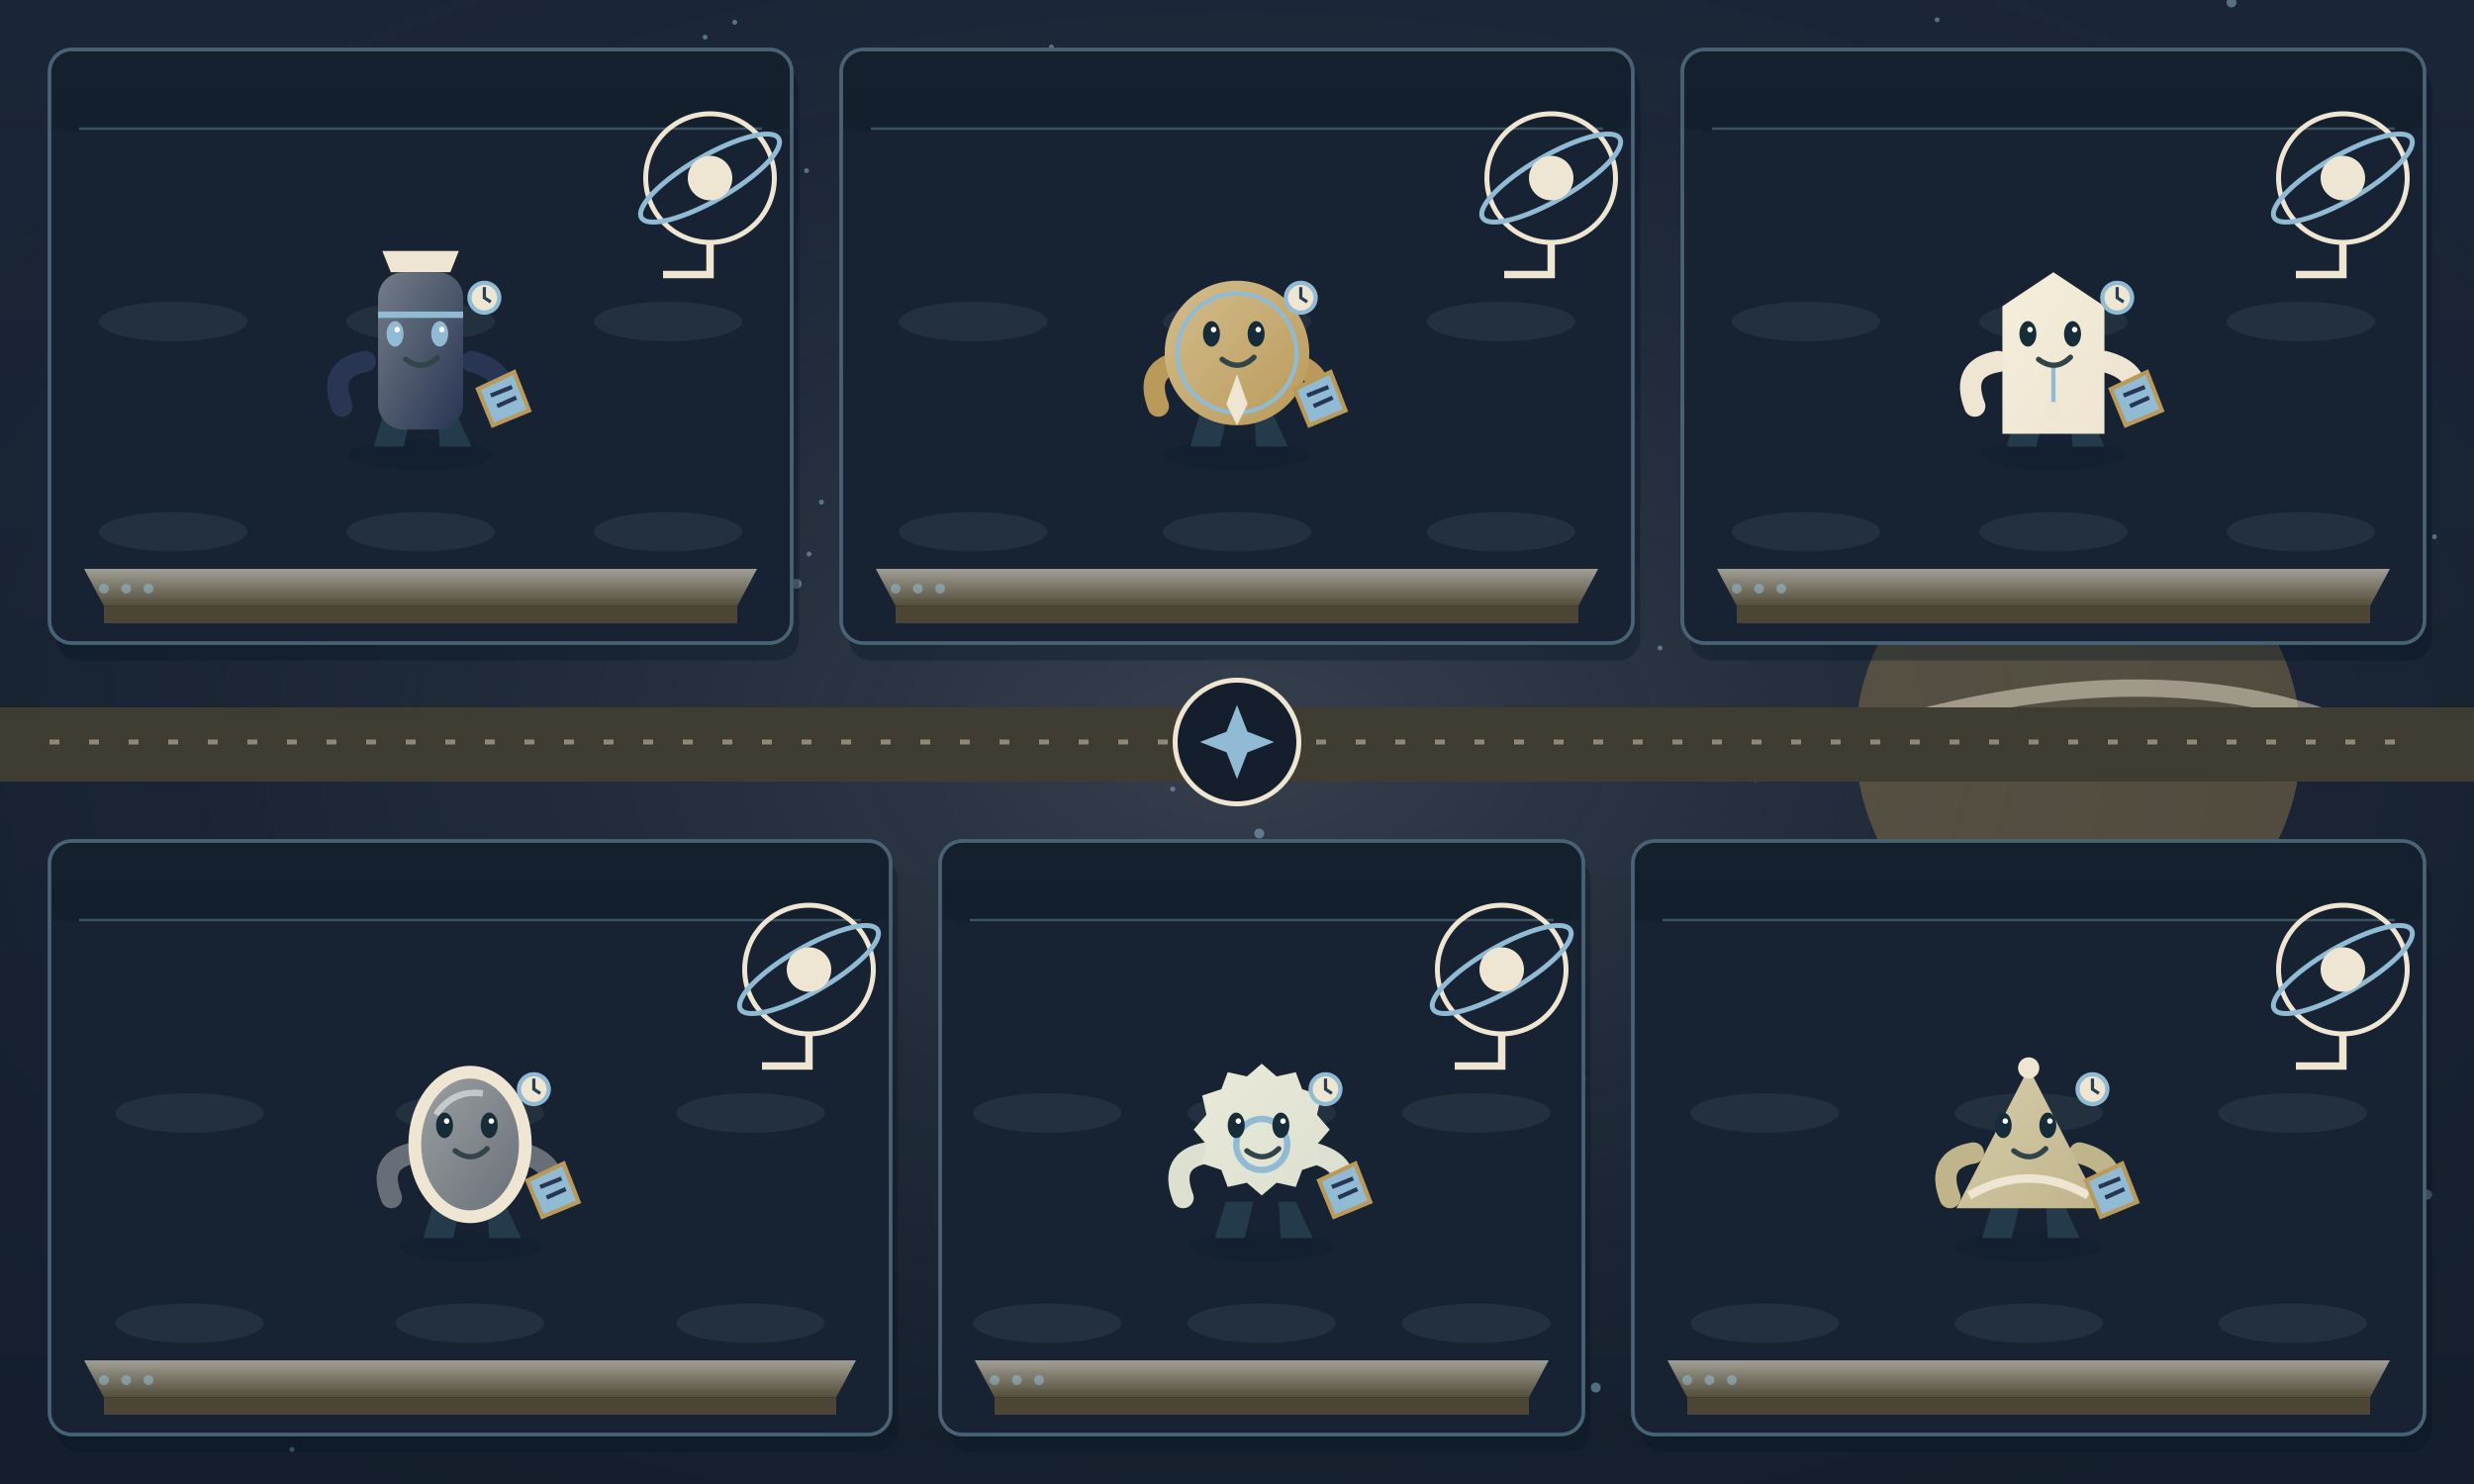
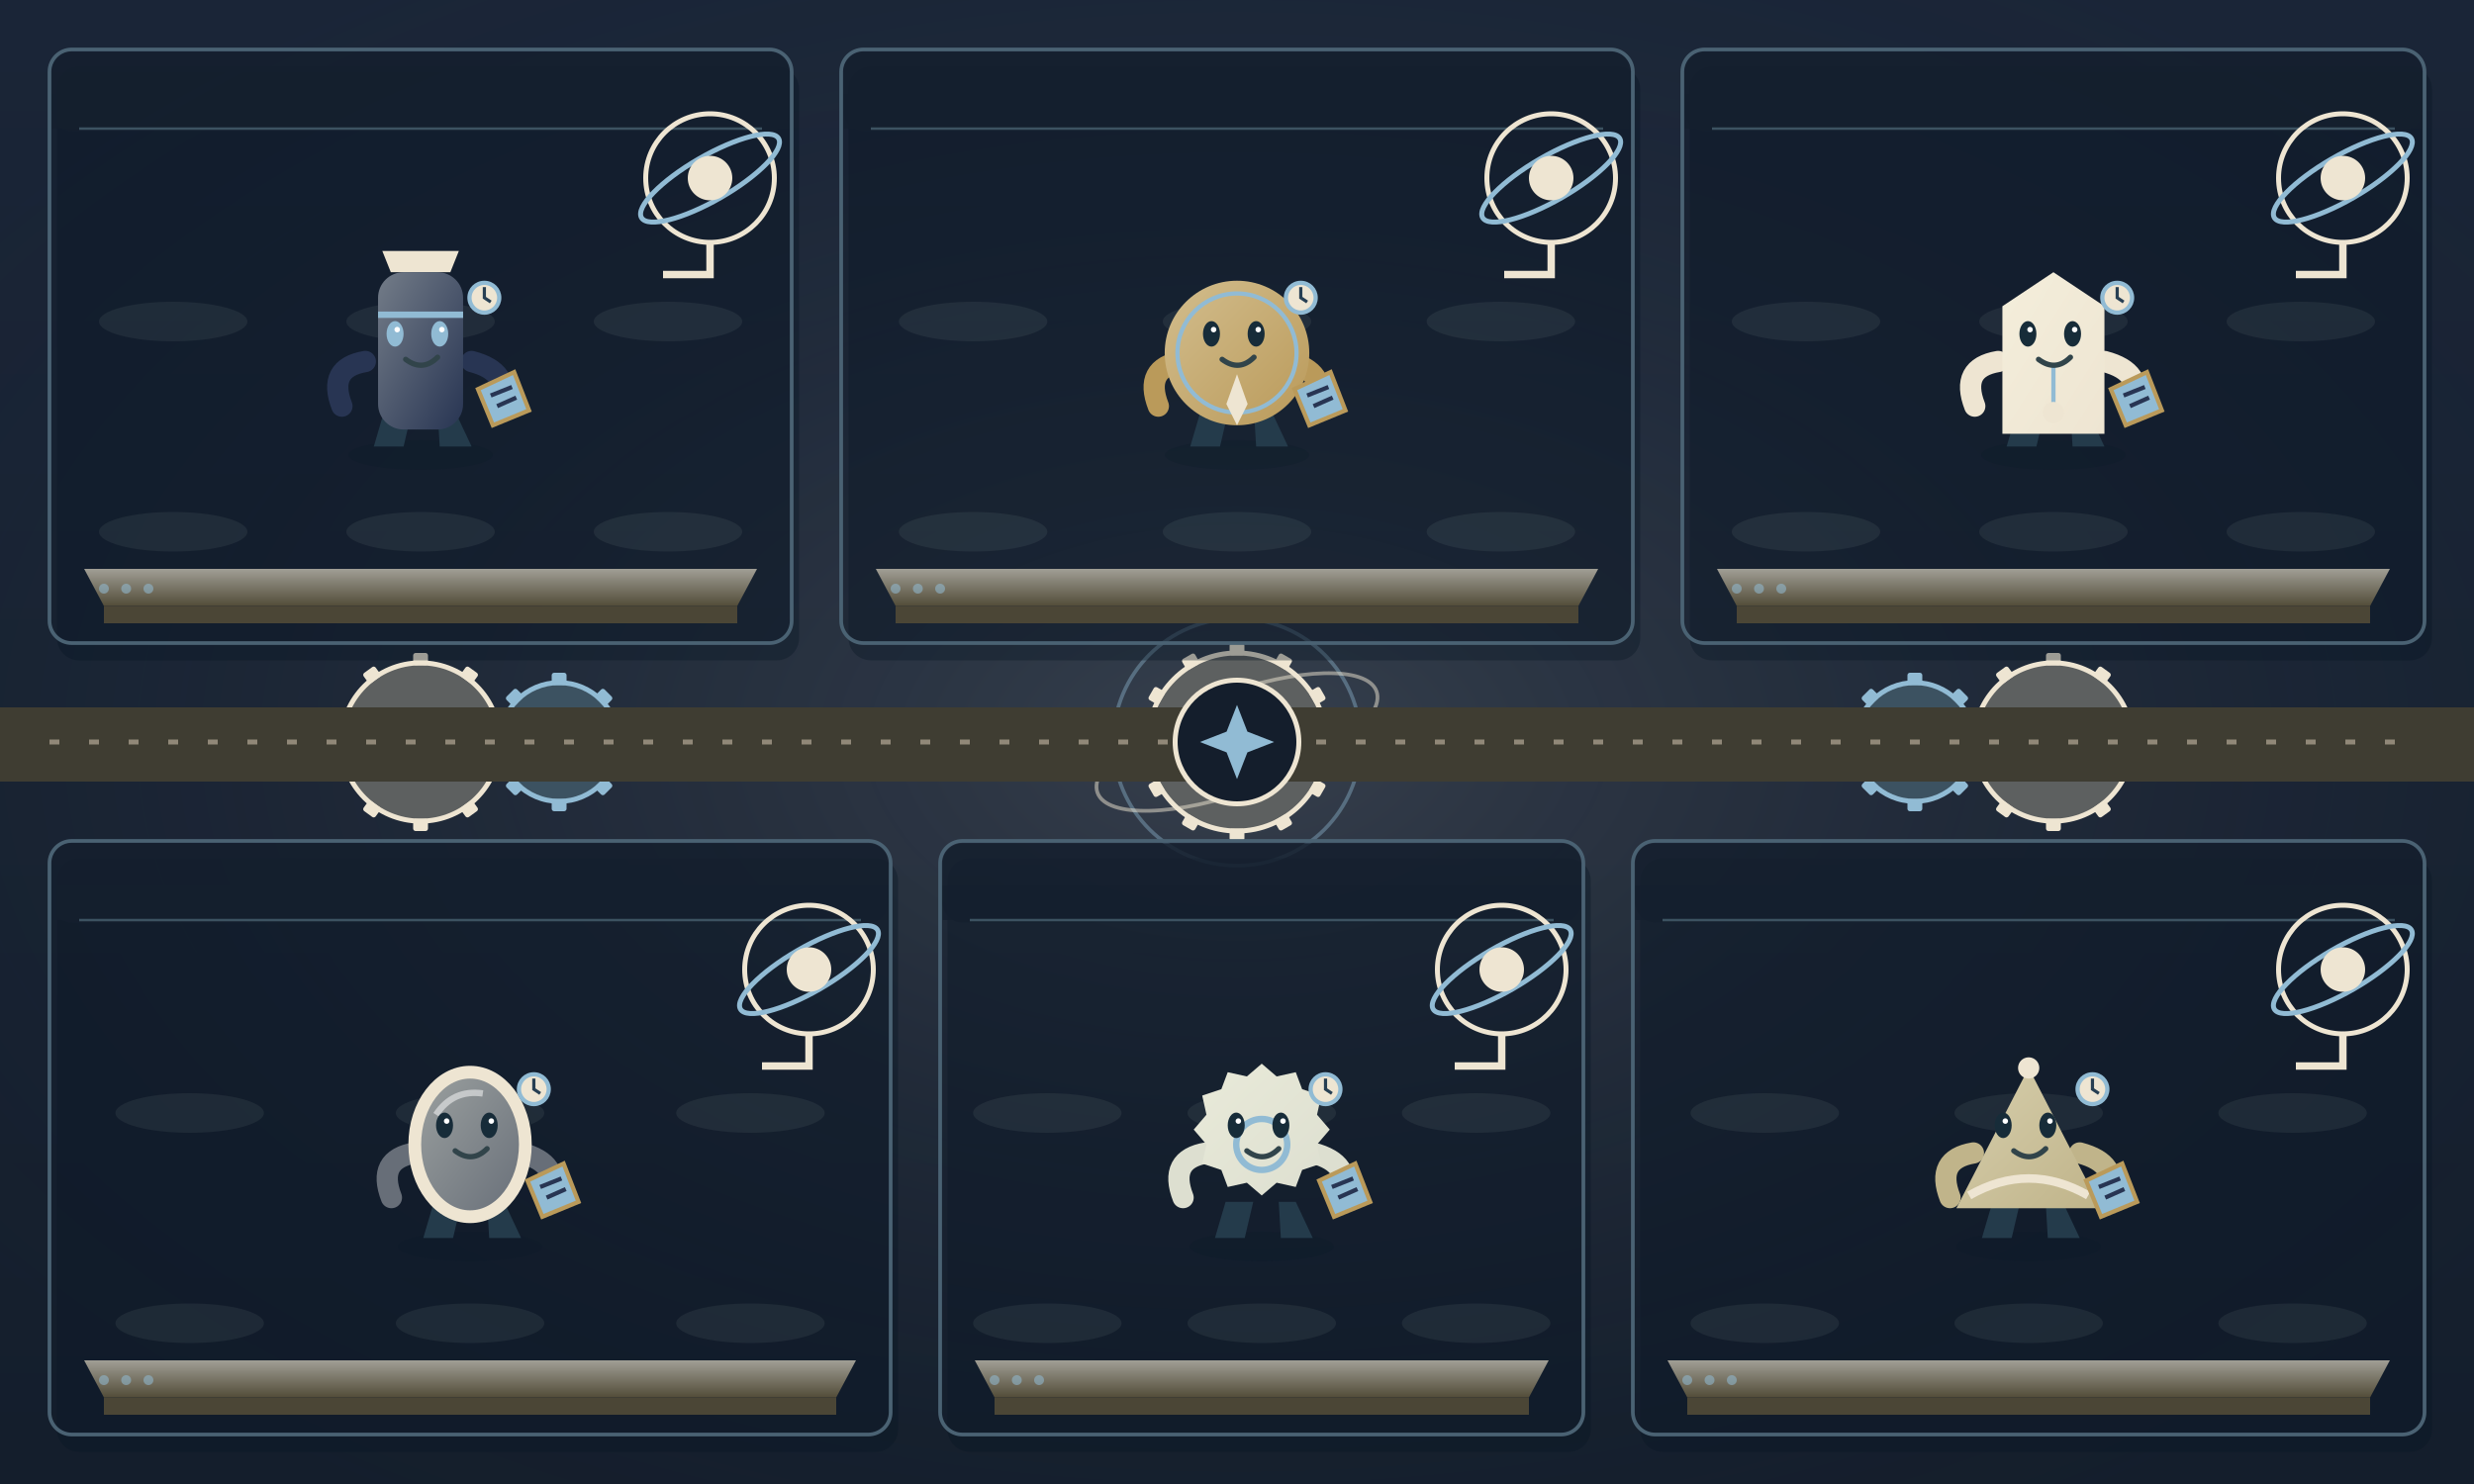
<svg xmlns="http://www.w3.org/2000/svg" width="800" height="480" viewBox="0 0 1000 600">
  <defs>
    <linearGradient id="sky" x1="0" y1="0" x2="0" y2="1">
      <stop offset="0" stop-color="#1a2537" />
      <stop offset="1" stop-color="#141e2c" />
    </linearGradient>
    <linearGradient id="desk" x1="0" y1="0" x2="0" y2="1">
      <stop offset="0" stop-color="#a09e95" />
      <stop offset="1" stop-color="#534d39" />
    </linearGradient>
    <radialGradient id="ambient" cx="50%" cy="50%" r="65%">
      <stop offset="0" stop-color="#fbf8f4" stop-opacity=".14" />
      <stop offset="100%" stop-color="#141e2c" stop-opacity="0" />
    </radialGradient>
  </defs>
  <rect width="1000" height="600" fill="url(#sky)" />
  <rect width="1000" height="600" fill="url(#ambient)" />
-   <circle cx="561" cy="77" r="1" fill="#91BBD4" opacity=".5" />
-   <circle cx="612" cy="295" r="1" fill="#91BBD4" opacity=".5" />
-   <circle cx="522" cy="352" r="1" fill="#91BBD4" opacity=".5" />
-   <circle cx="425" cy="19" r="1" fill="#91BBD4" opacity=".5" />
-   <circle cx="106" cy="455" r="2" fill="#91BBD4" opacity=".5" />
-   <circle cx="230" cy="357" r="1" fill="#91BBD4" opacity=".5" />
-   <circle cx="509" cy="337" r="2" fill="#91BBD4" opacity=".5" />
-   <circle cx="555" cy="429" r="2" fill="#91BBD4" opacity=".5" />
-   <circle cx="204" cy="457" r="1" fill="#91BBD4" opacity=".5" />
-   <circle cx="224" cy="444" r="1" fill="#91BBD4" opacity=".5" />
-   <circle cx="690" cy="576" r="2" fill="#91BBD4" opacity=".5" />
-   <circle cx="201" cy="556" r="2" fill="#91BBD4" opacity=".5" />
-   <circle cx="432" cy="305" r="1" fill="#91BBD4" opacity=".5" />
-   <circle cx="524" cy="225" r="1" fill="#91BBD4" opacity=".5" />
-   <circle cx="981" cy="483" r="2" fill="#91BBD4" opacity=".5" />
-   <circle cx="147" cy="314" r="1" fill="#91BBD4" opacity=".5" />
-   <circle cx="601" cy="482" r="1" fill="#91BBD4" opacity=".5" />
-   <circle cx="840" cy="101" r="2" fill="#91BBD4" opacity=".5" />
-   <circle cx="960" cy="376" r="1" fill="#91BBD4" opacity=".5" />
-   <circle cx="270" cy="153" r="2" fill="#91BBD4" opacity=".5" />
-   <circle cx="348" cy="70" r="2" fill="#91BBD4" opacity=".5" />
-   <circle cx="407" cy="167" r="1" fill="#91BBD4" opacity=".5" />
-   <circle cx="640" cy="436" r="1" fill="#91BBD4" opacity=".5" />
-   <circle cx="288" cy="159" r="1" fill="#91BBD4" opacity=".5" />
-   <circle cx="763" cy="210" r="2" fill="#91BBD4" opacity=".5" />
-   <circle cx="285" cy="15" r="1" fill="#91BBD4" opacity=".5" />
-   <circle cx="408" cy="424" r="2" fill="#91BBD4" opacity=".5" />
-   <circle cx="139" cy="446" r="1" fill="#91BBD4" opacity=".5" />
-   <circle cx="297" cy="9" r="1" fill="#91BBD4" opacity=".5" />
-   <circle cx="741" cy="40" r="2" fill="#91BBD4" opacity=".5" />
-   <circle cx="315" cy="123" r="1" fill="#91BBD4" opacity=".5" />
-   <circle cx="963" cy="530" r="1" fill="#91BBD4" opacity=".5" />
-   <circle cx="971" cy="39" r="2" fill="#91BBD4" opacity=".5" />
-   <circle cx="783" cy="8" r="1" fill="#91BBD4" opacity=".5" />
-   <circle cx="178" cy="459" r="1" fill="#91BBD4" opacity=".5" />
-   <circle cx="236" cy="67" r="1" fill="#91BBD4" opacity=".5" />
-   <circle cx="748" cy="197" r="1" fill="#91BBD4" opacity=".5" />
-   <circle cx="511" cy="22" r="1" fill="#91BBD4" opacity=".5" />
-   <circle cx="199" cy="115" r="2" fill="#91BBD4" opacity=".5" />
-   <circle cx="169" cy="34" r="2" fill="#91BBD4" opacity=".5" />
-   <circle cx="802" cy="387" r="1" fill="#91BBD4" opacity=".5" />
-   <circle cx="206" cy="208" r="2" fill="#91BBD4" opacity=".5" />
-   <circle cx="889" cy="545" r="1" fill="#91BBD4" opacity=".5" />
-   <circle cx="965" cy="341" r="1" fill="#91BBD4" opacity=".5" />
-   <circle cx="902" cy="1" r="2" fill="#91BBD4" opacity=".5" />
-   <circle cx="118" cy="586" r="1" fill="#91BBD4" opacity=".5" />
-   <circle cx="322" cy="236" r="2" fill="#91BBD4" opacity=".5" />
-   <circle cx="424" cy="56" r="1" fill="#91BBD4" opacity=".5" />
-   <circle cx="421" cy="301" r="2" fill="#91BBD4" opacity=".5" />
-   <circle cx="907" cy="167" r="1" fill="#91BBD4" opacity=".5" />
-   <circle cx="417" cy="118" r="1" fill="#91BBD4" opacity=".5" />
-   <circle cx="53" cy="387" r="1" fill="#91BBD4" opacity=".5" />
-   <circle cx="511" cy="27" r="2" fill="#91BBD4" opacity=".5" />
-   <circle cx="332" cy="398" r="1" fill="#91BBD4" opacity=".5" />
-   <circle cx="154" cy="174" r="1" fill="#91BBD4" opacity=".5" />
-   <circle cx="635" cy="482" r="1" fill="#91BBD4" opacity=".5" />
-   <circle cx="661" cy="525" r="1" fill="#91BBD4" opacity=".5" />
-   <circle cx="332" cy="203" r="1" fill="#91BBD4" opacity=".5" />
-   <circle cx="932" cy="45" r="1" fill="#91BBD4" opacity=".5" />
-   <circle cx="849" cy="227" r="2" fill="#91BBD4" opacity=".5" />
-   <circle cx="239" cy="456" r="1" fill="#91BBD4" opacity=".5" />
-   <circle cx="889" cy="524" r="2" fill="#91BBD4" opacity=".5" />
-   <circle cx="347" cy="171" r="1" fill="#91BBD4" opacity=".5" />
-   <circle cx="32" cy="466" r="1" fill="#91BBD4" opacity=".5" />
-   <circle cx="645" cy="561" r="2" fill="#91BBD4" opacity=".5" />
-   <circle cx="474" cy="319" r="1" fill="#91BBD4" opacity=".5" />
-   <circle cx="108" cy="309" r="1" fill="#91BBD4" opacity=".5" />
-   <circle cx="327" cy="224" r="1" fill="#91BBD4" opacity=".5" />
-   <circle cx="195" cy="168" r="2" fill="#91BBD4" opacity=".5" />
-   <circle cx="206" cy="109" r="1" fill="#91BBD4" opacity=".5" />
-   <circle cx="325" cy="369" r="1" fill="#91BBD4" opacity=".5" />
-   <circle cx="153" cy="378" r="1" fill="#91BBD4" opacity=".5" />
-   <circle cx="837" cy="234" r="1" fill="#91BBD4" opacity=".5" />
-   <circle cx="225" cy="256" r="1" fill="#91BBD4" opacity=".5" />
-   <circle cx="554" cy="344" r="1" fill="#91BBD4" opacity=".5" />
-   <circle cx="401" cy="472" r="1" fill="#91BBD4" opacity=".5" />
-   <circle cx="214" cy="116" r="2" fill="#91BBD4" opacity=".5" />
-   <circle cx="166" cy="576" r="1" fill="#91BBD4" opacity=".5" />
-   <circle cx="671" cy="262" r="1" fill="#91BBD4" opacity=".5" />
-   <circle cx="828" cy="105" r="1" fill="#91BBD4" opacity=".5" />
-   <circle cx="209" cy="131" r="1" fill="#91BBD4" opacity=".5" />
-   <circle cx="281" cy="375" r="2" fill="#91BBD4" opacity=".5" />
-   <circle cx="326" cy="69" r="1" fill="#91BBD4" opacity=".5" />
-   <circle cx="648" cy="108" r="2" fill="#91BBD4" opacity=".5" />
-   <circle cx="830" cy="346" r="2" fill="#91BBD4" opacity=".5" />
-   <circle cx="760" cy="431" r="1" fill="#91BBD4" opacity=".5" />
-   <circle cx="126" cy="375" r="1" fill="#91BBD4" opacity=".5" />
-   <circle cx="925" cy="126" r="2" fill="#91BBD4" opacity=".5" />
-   <circle cx="713" cy="550" r="1" fill="#91BBD4" opacity=".5" />
-   <circle cx="135" cy="540" r="2" fill="#91BBD4" opacity=".5" />
-   <circle cx="179" cy="521" r="1" fill="#91BBD4" opacity=".5" />
-   <circle cx="452" cy="239" r="1" fill="#91BBD4" opacity=".5" />
-   <circle cx="984" cy="217" r="1" fill="#91BBD4" opacity=".5" />
-   <circle cx="722" cy="214" r="1" fill="#91BBD4" opacity=".5" />
-   <circle cx="410" cy="455" r="1" fill="#91BBD4" opacity=".5" />
-   <circle cx="840" cy="300" r="90" fill="#87734a" opacity=".5" />
-   <path d="M708 313q155-63 258-12" fill="none" stroke="#EEE5D2" stroke-width="7" opacity=".5" />
+   <circle cx="170" cy="300" r="32" fill="#5d6060" stroke="#EEE5D2" stroke-width="2" />
+   <rect x="167" y="264" width="6" height="5" rx="1" fill="#EEE5D2" transform="rotate(0.0 170 300)" />
+   <rect x="167" y="264" width="6" height="5" rx="1" fill="#EEE5D2" transform="rotate(36.0 170 300)" />
+   <rect x="167" y="264" width="6" height="5" rx="1" fill="#EEE5D2" transform="rotate(72.0 170 300)" />
+   <rect x="167" y="264" width="6" height="5" rx="1" fill="#EEE5D2" transform="rotate(108.0 170 300)" />
+   <rect x="167" y="264" width="6" height="5" rx="1" fill="#EEE5D2" transform="rotate(144.0 170 300)" />
+   <rect x="167" y="264" width="6" height="5" rx="1" fill="#EEE5D2" transform="rotate(180.0 170 300)" />
+   <rect x="167" y="264" width="6" height="5" rx="1" fill="#EEE5D2" transform="rotate(216.0 170 300)" />
+   <rect x="167" y="264" width="6" height="5" rx="1" fill="#EEE5D2" transform="rotate(252.0 170 300)" />
+   <rect x="167" y="264" width="6" height="5" rx="1" fill="#EEE5D2" transform="rotate(288.0 170 300)" />
+   <rect x="167" y="264" width="6" height="5" rx="1" fill="#EEE5D2" transform="rotate(324.0 170 300)" />
+   <circle cx="170" cy="300" r="10" fill="#192436" stroke="#91BBD4" stroke-width="1.5" />
+   <circle cx="226" cy="300" r="24" fill="#3c5261" stroke="#91BBD4" stroke-width="2" />
+   <rect x="223" y="272" width="6" height="5" rx="1" fill="#91BBD4" transform="rotate(0.0 226 300)" />
+   <rect x="223" y="272" width="6" height="5" rx="1" fill="#91BBD4" transform="rotate(45.0 226 300)" />
+   <rect x="223" y="272" width="6" height="5" rx="1" fill="#91BBD4" transform="rotate(90.0 226 300)" />
+   <rect x="223" y="272" width="6" height="5" rx="1" fill="#91BBD4" transform="rotate(135.0 226 300)" />
+   <rect x="223" y="272" width="6" height="5" rx="1" fill="#91BBD4" transform="rotate(180.0 226 300)" />
+   <rect x="223" y="272" width="6" height="5" rx="1" fill="#91BBD4" transform="rotate(225.0 226 300)" />
+   <rect x="223" y="272" width="6" height="5" rx="1" fill="#91BBD4" transform="rotate(270.0 226 300)" />
+   <rect x="223" y="272" width="6" height="5" rx="1" fill="#91BBD4" transform="rotate(315.0 226 300)" />
+   <circle cx="226" cy="300" r="8" fill="#192436" stroke="#91BBD4" stroke-width="1.5" />
+   <circle cx="500" cy="300" r="36" fill="#5d6060" stroke="#EEE5D2" stroke-width="2" />
+   <rect x="497" y="260" width="6" height="5" rx="1" fill="#EEE5D2" transform="rotate(0.0 500 300)" />
+   <rect x="497" y="260" width="6" height="5" rx="1" fill="#EEE5D2" transform="rotate(30.0 500 300)" />
+   <rect x="497" y="260" width="6" height="5" rx="1" fill="#EEE5D2" transform="rotate(60.0 500 300)" />
+   <rect x="497" y="260" width="6" height="5" rx="1" fill="#EEE5D2" transform="rotate(90.0 500 300)" />
+   <rect x="497" y="260" width="6" height="5" rx="1" fill="#EEE5D2" transform="rotate(120.0 500 300)" />
+   <rect x="497" y="260" width="6" height="5" rx="1" fill="#EEE5D2" transform="rotate(150.0 500 300)" />
+   <rect x="497" y="260" width="6" height="5" rx="1" fill="#EEE5D2" transform="rotate(180.0 500 300)" />
+   <rect x="497" y="260" width="6" height="5" rx="1" fill="#EEE5D2" transform="rotate(210.0 500 300)" />
+   <rect x="497" y="260" width="6" height="5" rx="1" fill="#EEE5D2" transform="rotate(240.0 500 300)" />
+   <rect x="497" y="260" width="6" height="5" rx="1" fill="#EEE5D2" transform="rotate(270.0 500 300)" />
+   <rect x="497" y="260" width="6" height="5" rx="1" fill="#EEE5D2" transform="rotate(300.0 500 300)" />
+   <rect x="497" y="260" width="6" height="5" rx="1" fill="#EEE5D2" transform="rotate(330.0 500 300)" />
+   <circle cx="500" cy="300" r="12" fill="#192436" stroke="#91BBD4" stroke-width="1.5" />
+   <circle cx="774" cy="300" r="24" fill="#3c5261" stroke="#91BBD4" stroke-width="2" />
+   <rect x="771" y="272" width="6" height="5" rx="1" fill="#91BBD4" transform="rotate(0.0 774 300)" />
+   <rect x="771" y="272" width="6" height="5" rx="1" fill="#91BBD4" transform="rotate(45.0 774 300)" />
+   <rect x="771" y="272" width="6" height="5" rx="1" fill="#91BBD4" transform="rotate(90.0 774 300)" />
+   <rect x="771" y="272" width="6" height="5" rx="1" fill="#91BBD4" transform="rotate(135.0 774 300)" />
+   <rect x="771" y="272" width="6" height="5" rx="1" fill="#91BBD4" transform="rotate(180.0 774 300)" />
+   <rect x="771" y="272" width="6" height="5" rx="1" fill="#91BBD4" transform="rotate(225.0 774 300)" />
+   <rect x="771" y="272" width="6" height="5" rx="1" fill="#91BBD4" transform="rotate(270.0 774 300)" />
+   <rect x="771" y="272" width="6" height="5" rx="1" fill="#91BBD4" transform="rotate(315.0 774 300)" />
+   <circle cx="774" cy="300" r="8" fill="#192436" stroke="#91BBD4" stroke-width="1.5" />
+   <circle cx="830" cy="300" r="32" fill="#5d6060" stroke="#EEE5D2" stroke-width="2" />
+   <rect x="827" y="264" width="6" height="5" rx="1" fill="#EEE5D2" transform="rotate(0.0 830 300)" />
+   <rect x="827" y="264" width="6" height="5" rx="1" fill="#EEE5D2" transform="rotate(36.0 830 300)" />
+   <rect x="827" y="264" width="6" height="5" rx="1" fill="#EEE5D2" transform="rotate(72.0 830 300)" />
+   <rect x="827" y="264" width="6" height="5" rx="1" fill="#EEE5D2" transform="rotate(108.0 830 300)" />
+   <rect x="827" y="264" width="6" height="5" rx="1" fill="#EEE5D2" transform="rotate(144.0 830 300)" />
+   <rect x="827" y="264" width="6" height="5" rx="1" fill="#EEE5D2" transform="rotate(180.0 830 300)" />
+   <rect x="827" y="264" width="6" height="5" rx="1" fill="#EEE5D2" transform="rotate(216.0 830 300)" />
+   <rect x="827" y="264" width="6" height="5" rx="1" fill="#EEE5D2" transform="rotate(252.0 830 300)" />
+   <rect x="827" y="264" width="6" height="5" rx="1" fill="#EEE5D2" transform="rotate(288.0 830 300)" />
+   <rect x="827" y="264" width="6" height="5" rx="1" fill="#EEE5D2" transform="rotate(324.0 830 300)" />
+   <circle cx="830" cy="300" r="10" fill="#192436" stroke="#91BBD4" stroke-width="1.5" />
+   <circle cx="500" cy="300" r="50" fill="none" stroke="#91BBD4" stroke-width="1.5" opacity=".4" />
+   <ellipse cx="500" cy="300" rx="60" ry="20" fill="none" stroke="#EEE5D2" stroke-width="1.5" transform="rotate(-20 500 300)" opacity=".5" />
  <path d="M0 286h1000v30H0z" fill="#3f3d32" />
  <path d="M20 300h960" stroke="#f3e5ce" stroke-width="2" stroke-dasharray="4 12" opacity=".45" />
  <rect x="23" y="27" width="300" height="240" rx="9" fill="#071422" opacity=".35" />
-   <rect x="20" y="20" width="300" height="240" rx="9" fill="#172232" stroke="#4a6273" stroke-width="1.5" />
+   <rect x="20" y="20" width="300" height="240" rx="9" fill="#131d2b" fill-opacity=".4" stroke="#4a6273" stroke-width="1.5" />
  <rect x="21" y="21" width="298" height="32" rx="8" fill="#141f2e" opacity=".75" />
  <rect x="21" y="38" width="298" height="14" fill="#141f2e" opacity=".75" />
  <line x1="32" y1="52" x2="308" y2="52" stroke="#3c5261" stroke-width="1" />
  <path d="M34 230h272l-8 15H42z" fill="url(#desk)" />
  <path d="M42 245v7h256v-7" fill="#4b4636" />
  <ellipse cx="70.0" cy="130" rx="30" ry="8" fill="#d9ecdb" opacity=".07" />
  <ellipse cx="70.0" cy="215" rx="30" ry="8" fill="#d9ecdb" opacity=".07" />
  <ellipse cx="170.0" cy="130" rx="30" ry="8" fill="#d9ecdb" opacity=".07" />
  <ellipse cx="170.0" cy="215" rx="30" ry="8" fill="#d9ecdb" opacity=".07" />
  <ellipse cx="270.0" cy="130" rx="30" ry="8" fill="#d9ecdb" opacity=".07" />
  <ellipse cx="270.0" cy="215" rx="30" ry="8" fill="#d9ecdb" opacity=".07" />
  <circle cx="287" cy="72" r="26" fill="none" stroke="#EEE5D2" stroke-width="2" />
  <ellipse cx="287" cy="72" rx="32" ry="9" fill="none" stroke="#91BBD4" stroke-width="2" transform="rotate(-30 287 72)" />
  <circle cx="287" cy="72" r="9" fill="#EEE5D2" />
  <path d="M287 98v13h-19" stroke="#EEE5D2" stroke-width="3" fill="none" />
  <circle cx="42" cy="238" r="2" fill="#91BBD4" opacity=".55" />
  <circle cx="51" cy="238" r="2" fill="#91BBD4" opacity=".55" />
  <circle cx="60" cy="238" r="2" fill="#91BBD4" opacity=".55" />
  <rect x="343" y="27" width="320" height="240" rx="9" fill="#071422" opacity=".35" />
-   <rect x="340" y="20" width="320" height="240" rx="9" fill="#172232" stroke="#4a6273" stroke-width="1.5" />
+   <rect x="340" y="20" width="320" height="240" rx="9" fill="#131d2b" fill-opacity=".4" stroke="#4a6273" stroke-width="1.5" />
  <rect x="341" y="21" width="318" height="32" rx="8" fill="#141f2e" opacity=".75" />
  <rect x="341" y="38" width="318" height="14" fill="#141f2e" opacity=".75" />
  <line x1="352" y1="52" x2="648" y2="52" stroke="#3c5261" stroke-width="1" />
  <path d="M354 230h292l-8 15H362z" fill="url(#desk)" />
  <path d="M362 245v7h276v-7" fill="#4b4636" />
  <ellipse cx="393.333" cy="130" rx="30" ry="8" fill="#d9ecdb" opacity=".07" />
  <ellipse cx="393.333" cy="215" rx="30" ry="8" fill="#d9ecdb" opacity=".07" />
  <ellipse cx="500.0" cy="130" rx="30" ry="8" fill="#d9ecdb" opacity=".07" />
  <ellipse cx="500.0" cy="215" rx="30" ry="8" fill="#d9ecdb" opacity=".07" />
  <ellipse cx="606.667" cy="130" rx="30" ry="8" fill="#d9ecdb" opacity=".07" />
  <ellipse cx="606.667" cy="215" rx="30" ry="8" fill="#d9ecdb" opacity=".07" />
  <circle cx="627" cy="72" r="26" fill="none" stroke="#EEE5D2" stroke-width="2" />
  <ellipse cx="627" cy="72" rx="32" ry="9" fill="none" stroke="#91BBD4" stroke-width="2" transform="rotate(-30 627 72)" />
  <circle cx="627" cy="72" r="9" fill="#EEE5D2" />
  <path d="M627 98v13h-19" stroke="#EEE5D2" stroke-width="3" fill="none" />
  <circle cx="362" cy="238" r="2" fill="#91BBD4" opacity=".55" />
  <circle cx="371" cy="238" r="2" fill="#91BBD4" opacity=".55" />
  <circle cx="380" cy="238" r="2" fill="#91BBD4" opacity=".55" />
  <rect x="683" y="27" width="300" height="240" rx="9" fill="#071422" opacity=".35" />
-   <rect x="680" y="20" width="300" height="240" rx="9" fill="#172232" stroke="#4a6273" stroke-width="1.5" />
+   <rect x="680" y="20" width="300" height="240" rx="9" fill="#131d2b" fill-opacity=".4" stroke="#4a6273" stroke-width="1.5" />
  <rect x="681" y="21" width="298" height="32" rx="8" fill="#141f2e" opacity=".75" />
  <rect x="681" y="38" width="298" height="14" fill="#141f2e" opacity=".75" />
  <line x1="692" y1="52" x2="968" y2="52" stroke="#3c5261" stroke-width="1" />
  <path d="M694 230h272l-8 15H702z" fill="url(#desk)" />
  <path d="M702 245v7h256v-7" fill="#4b4636" />
  <ellipse cx="730.0" cy="130" rx="30" ry="8" fill="#d9ecdb" opacity=".07" />
  <ellipse cx="730.0" cy="215" rx="30" ry="8" fill="#d9ecdb" opacity=".07" />
  <ellipse cx="830.0" cy="130" rx="30" ry="8" fill="#d9ecdb" opacity=".07" />
  <ellipse cx="830.0" cy="215" rx="30" ry="8" fill="#d9ecdb" opacity=".07" />
  <ellipse cx="930.0" cy="130" rx="30" ry="8" fill="#d9ecdb" opacity=".07" />
  <ellipse cx="930.0" cy="215" rx="30" ry="8" fill="#d9ecdb" opacity=".07" />
  <circle cx="947" cy="72" r="26" fill="none" stroke="#EEE5D2" stroke-width="2" />
  <ellipse cx="947" cy="72" rx="32" ry="9" fill="none" stroke="#91BBD4" stroke-width="2" transform="rotate(-30 947 72)" />
  <circle cx="947" cy="72" r="9" fill="#EEE5D2" />
  <path d="M947 98v13h-19" stroke="#EEE5D2" stroke-width="3" fill="none" />
  <circle cx="702" cy="238" r="2" fill="#91BBD4" opacity=".55" />
  <circle cx="711" cy="238" r="2" fill="#91BBD4" opacity=".55" />
  <circle cx="720" cy="238" r="2" fill="#91BBD4" opacity=".55" />
  <rect x="23" y="347" width="340" height="240" rx="9" fill="#071422" opacity=".35" />
-   <rect x="20" y="340" width="340" height="240" rx="9" fill="#172232" stroke="#4a6273" stroke-width="1.5" />
+   <rect x="20" y="340" width="340" height="240" rx="9" fill="#131d2b" fill-opacity=".4" stroke="#4a6273" stroke-width="1.5" />
  <rect x="21" y="341" width="338" height="32" rx="8" fill="#141f2e" opacity=".75" />
  <rect x="21" y="358" width="338" height="14" fill="#141f2e" opacity=".75" />
  <line x1="32" y1="372" x2="348" y2="372" stroke="#3c5261" stroke-width="1" />
  <path d="M34 550h312l-8 15H42z" fill="url(#desk)" />
  <path d="M42 565v7h296v-7" fill="#4b4636" />
  <ellipse cx="76.667" cy="450" rx="30" ry="8" fill="#d9ecdb" opacity=".07" />
  <ellipse cx="76.667" cy="535" rx="30" ry="8" fill="#d9ecdb" opacity=".07" />
  <ellipse cx="190.0" cy="450" rx="30" ry="8" fill="#d9ecdb" opacity=".07" />
  <ellipse cx="190.0" cy="535" rx="30" ry="8" fill="#d9ecdb" opacity=".07" />
  <ellipse cx="303.333" cy="450" rx="30" ry="8" fill="#d9ecdb" opacity=".07" />
  <ellipse cx="303.333" cy="535" rx="30" ry="8" fill="#d9ecdb" opacity=".07" />
  <circle cx="327" cy="392" r="26" fill="none" stroke="#EEE5D2" stroke-width="2" />
  <ellipse cx="327" cy="392" rx="32" ry="9" fill="none" stroke="#91BBD4" stroke-width="2" transform="rotate(-30 327 392)" />
  <circle cx="327" cy="392" r="9" fill="#EEE5D2" />
  <path d="M327 418v13h-19" stroke="#EEE5D2" stroke-width="3" fill="none" />
  <circle cx="42" cy="558" r="2" fill="#91BBD4" opacity=".55" />
  <circle cx="51" cy="558" r="2" fill="#91BBD4" opacity=".55" />
  <circle cx="60" cy="558" r="2" fill="#91BBD4" opacity=".55" />
  <rect x="383" y="347" width="260" height="240" rx="9" fill="#071422" opacity=".35" />
-   <rect x="380" y="340" width="260" height="240" rx="9" fill="#172232" stroke="#4a6273" stroke-width="1.5" />
+   <rect x="380" y="340" width="260" height="240" rx="9" fill="#131d2b" fill-opacity=".4" stroke="#4a6273" stroke-width="1.5" />
  <rect x="381" y="341" width="258" height="32" rx="8" fill="#141f2e" opacity=".75" />
  <rect x="381" y="358" width="258" height="14" fill="#141f2e" opacity=".75" />
  <line x1="392" y1="372" x2="628" y2="372" stroke="#3c5261" stroke-width="1" />
  <path d="M394 550h232l-8 15H402z" fill="url(#desk)" />
  <path d="M402 565v7h216v-7" fill="#4b4636" />
  <ellipse cx="423.333" cy="450" rx="30" ry="8" fill="#d9ecdb" opacity=".07" />
  <ellipse cx="423.333" cy="535" rx="30" ry="8" fill="#d9ecdb" opacity=".07" />
  <ellipse cx="510.0" cy="450" rx="30" ry="8" fill="#d9ecdb" opacity=".07" />
  <ellipse cx="510.0" cy="535" rx="30" ry="8" fill="#d9ecdb" opacity=".07" />
  <ellipse cx="596.667" cy="450" rx="30" ry="8" fill="#d9ecdb" opacity=".07" />
  <ellipse cx="596.667" cy="535" rx="30" ry="8" fill="#d9ecdb" opacity=".07" />
  <circle cx="607" cy="392" r="26" fill="none" stroke="#EEE5D2" stroke-width="2" />
  <ellipse cx="607" cy="392" rx="32" ry="9" fill="none" stroke="#91BBD4" stroke-width="2" transform="rotate(-30 607 392)" />
  <circle cx="607" cy="392" r="9" fill="#EEE5D2" />
  <path d="M607 418v13h-19" stroke="#EEE5D2" stroke-width="3" fill="none" />
  <circle cx="402" cy="558" r="2" fill="#91BBD4" opacity=".55" />
  <circle cx="411" cy="558" r="2" fill="#91BBD4" opacity=".55" />
  <circle cx="420" cy="558" r="2" fill="#91BBD4" opacity=".55" />
  <rect x="663" y="347" width="320" height="240" rx="9" fill="#071422" opacity=".35" />
-   <rect x="660" y="340" width="320" height="240" rx="9" fill="#172232" stroke="#4a6273" stroke-width="1.5" />
+   <rect x="660" y="340" width="320" height="240" rx="9" fill="#131d2b" fill-opacity=".4" stroke="#4a6273" stroke-width="1.5" />
  <rect x="661" y="341" width="318" height="32" rx="8" fill="#141f2e" opacity=".75" />
  <rect x="661" y="358" width="318" height="14" fill="#141f2e" opacity=".75" />
  <line x1="672" y1="372" x2="968" y2="372" stroke="#3c5261" stroke-width="1" />
  <path d="M674 550h292l-8 15H682z" fill="url(#desk)" />
  <path d="M682 565v7h276v-7" fill="#4b4636" />
  <ellipse cx="713.333" cy="450" rx="30" ry="8" fill="#d9ecdb" opacity=".07" />
  <ellipse cx="713.333" cy="535" rx="30" ry="8" fill="#d9ecdb" opacity=".07" />
  <ellipse cx="820.0" cy="450" rx="30" ry="8" fill="#d9ecdb" opacity=".07" />
  <ellipse cx="820.0" cy="535" rx="30" ry="8" fill="#d9ecdb" opacity=".07" />
  <ellipse cx="926.667" cy="450" rx="30" ry="8" fill="#d9ecdb" opacity=".07" />
  <ellipse cx="926.667" cy="535" rx="30" ry="8" fill="#d9ecdb" opacity=".07" />
  <circle cx="947" cy="392" r="26" fill="none" stroke="#EEE5D2" stroke-width="2" />
  <ellipse cx="947" cy="392" rx="32" ry="9" fill="none" stroke="#91BBD4" stroke-width="2" transform="rotate(-30 947 392)" />
  <circle cx="947" cy="392" r="9" fill="#EEE5D2" />
  <path d="M947 418v13h-19" stroke="#EEE5D2" stroke-width="3" fill="none" />
  <circle cx="682" cy="558" r="2" fill="#91BBD4" opacity=".55" />
  <circle cx="691" cy="558" r="2" fill="#91BBD4" opacity=".55" />
  <circle cx="700" cy="558" r="2" fill="#91BBD4" opacity=".55" />
  <circle cx="500" cy="300" r="25" fill="#141e2c" stroke="#EEE5D2" stroke-width="2" />
  <path d="M500 285l4.2 10.8 10.8 4.2-10.8 4.2-4.2 10.8-4.2-10.8-10.8-4.2 10.8-4.2z" fill="#91BBD4" />
  <svg x="115.0" y="86" width="110" height="110" viewBox="0 0 128 128">
    <defs>
      <linearGradient id="body0" x1="0" y1="0" x2="1" y2="1">
        <stop offset="0" stop-color="#737c88" />
        <stop offset="1" stop-color="#283553" />
      </linearGradient>
    </defs>
    <ellipse cx="64" cy="114" rx="34" ry="7" fill="#091726" opacity=".24" />
    <path d="M47 93l-5 17h14l4-17M72 93l1 17h15l-8-17" fill="#243b4b" />
    <path d="M38 70Q20 73 27 91M88 70q19 5 13 20" stroke="#283553" stroke-width="10" fill="none" stroke-linecap="round" />
    <g id="shape-0">
      <path d="M50 28l-4-10h36l-4 10" fill="#EEE5D2" />
      <rect x="44" y="28" width="40" height="74" rx="12" fill="url(#body0)" />
      <path d="M44 48h40" stroke="#91BBD4" stroke-width="3" />
    </g>
    <ellipse cx="52" cy="57" rx="4" ry="6" fill="#91BBD4" />
    <ellipse cx="73" cy="57" rx="4" ry="6" fill="#91BBD4" />
    <circle cx="53" cy="55" r="1.3" fill="#fff" />
    <circle cx="74" cy="55" r="1.3" fill="#fff" />
    <path d="M57 69q8 6 15-1" fill="none" stroke="#31444a" stroke-width="2.5" stroke-linecap="round" />
    <circle cx="94" cy="40" r="7" fill="#EEE5D2" stroke="#91BBD4" stroke-width="2" />
    <path d="M94 35v5l3 2" fill="none" stroke="#273f53" stroke-width="1.5" />
    <path d="M91 83l17-8 7 18-17 7z" fill="#91BBD4" stroke="#BA9A5A" stroke-width="2" />
    <path d="M97 86l10-4m-7 9 9-4" stroke="#283553" stroke-width="2" />
  </svg>
  <svg x="445.0" y="86" width="110" height="110" viewBox="0 0 128 128">
    <defs>
      <linearGradient id="body1" x1="0" y1="0" x2="1" y2="1">
        <stop offset="0" stop-color="#d2bd8d" />
        <stop offset="1" stop-color="#BA9A5A" />
      </linearGradient>
    </defs>
    <ellipse cx="64" cy="114" rx="34" ry="7" fill="#091726" opacity=".24" />
    <path d="M47 93l-5 17h14l4-17M72 93l1 17h15l-8-17" fill="#243b4b" />
    <path d="M38 70Q20 73 27 91M88 70q19 5 13 20" stroke="#BA9A5A" stroke-width="10" fill="none" stroke-linecap="round" />
    <g id="shape-1">
      <circle cx="64" cy="66" r="34" fill="url(#body1)" />
      <circle cx="64" cy="66" r="28" fill="none" stroke="#91BBD4" stroke-width="2" />
      <path d="M64 76l5 14-5 10-5-10z" fill="#EEE5D2" />
    </g>
    <ellipse cx="52" cy="57" rx="4" ry="6" fill="#172c39" />
    <ellipse cx="73" cy="57" rx="4" ry="6" fill="#172c39" />
    <circle cx="53" cy="55" r="1.3" fill="#fff" />
    <circle cx="74" cy="55" r="1.3" fill="#fff" />
    <path d="M57 69q8 6 15-1" fill="none" stroke="#31444a" stroke-width="2.5" stroke-linecap="round" />
    <circle cx="94" cy="40" r="7" fill="#EEE5D2" stroke="#91BBD4" stroke-width="2" />
    <path d="M94 35v5l3 2" fill="none" stroke="#273f53" stroke-width="1.5" />
    <path d="M91 83l17-8 7 18-17 7z" fill="#91BBD4" stroke="#BA9A5A" stroke-width="2" />
    <path d="M97 86l10-4m-7 9 9-4" stroke="#283553" stroke-width="2" />
  </svg>
  <svg x="775.0" y="86" width="110" height="110" viewBox="0 0 128 128">
    <defs>
      <linearGradient id="body2" x1="0" y1="0" x2="1" y2="1">
        <stop offset="0" stop-color="#f4eedb" />
        <stop offset="1" stop-color="#EEE5D2" />
      </linearGradient>
    </defs>
    <ellipse cx="64" cy="114" rx="34" ry="7" fill="#091726" opacity=".24" />
    <path d="M47 93l-5 17h14l4-17M72 93l1 17h15l-8-17" fill="#243b4b" />
    <path d="M38 70Q20 73 27 91M88 70q19 5 13 20" stroke="#EEE5D2" stroke-width="10" fill="none" stroke-linecap="round" />
    <g id="shape-2">
      <path d="M40 104V44l24-16 24 16v60z" fill="url(#body2)" />
      <path d="M64 72v18" stroke="#91BBD4" stroke-width="2" />
      <circle cx="64" cy="94" r="5" fill="#EEE5D2" />
    </g>
    <ellipse cx="52" cy="57" rx="4" ry="6" fill="#172c39" />
    <ellipse cx="73" cy="57" rx="4" ry="6" fill="#172c39" />
    <circle cx="53" cy="55" r="1.3" fill="#fff" />
    <circle cx="74" cy="55" r="1.3" fill="#fff" />
    <path d="M57 69q8 6 15-1" fill="none" stroke="#31444a" stroke-width="2.5" stroke-linecap="round" />
    <circle cx="94" cy="40" r="7" fill="#EEE5D2" stroke="#91BBD4" stroke-width="2" />
    <path d="M94 35v5l3 2" fill="none" stroke="#273f53" stroke-width="1.5" />
    <path d="M91 83l17-8 7 18-17 7z" fill="#91BBD4" stroke="#BA9A5A" stroke-width="2" />
    <path d="M97 86l10-4m-7 9 9-4" stroke="#283553" stroke-width="2" />
  </svg>
  <svg x="135.0" y="406" width="110" height="110" viewBox="0 0 128 128">
    <defs>
      <linearGradient id="body3" x1="0" y1="0" x2="1" y2="1">
        <stop offset="0" stop-color="#9ca1a0" />
        <stop offset="1" stop-color="#676e78" />
      </linearGradient>
    </defs>
    <ellipse cx="64" cy="114" rx="34" ry="7" fill="#091726" opacity=".24" />
    <path d="M47 93l-5 17h14l4-17M72 93l1 17h15l-8-17" fill="#243b4b" />
    <path d="M38 70Q20 73 27 91M88 70q19 5 13 20" stroke="#676e78" stroke-width="10" fill="none" stroke-linecap="round" />
    <g id="shape-3">
      <ellipse cx="64" cy="66" rx="26" ry="34" fill="url(#body3)" stroke="#EEE5D2" stroke-width="6" />
      <path d="M48 52q8-12 22-10" fill="none" stroke="#ffffff" stroke-width="3" opacity=".5" />
    </g>
    <ellipse cx="52" cy="57" rx="4" ry="6" fill="#172c39" />
    <ellipse cx="73" cy="57" rx="4" ry="6" fill="#172c39" />
    <circle cx="53" cy="55" r="1.3" fill="#fff" />
    <circle cx="74" cy="55" r="1.3" fill="#fff" />
    <path d="M57 69q8 6 15-1" fill="none" stroke="#31444a" stroke-width="2.5" stroke-linecap="round" />
    <circle cx="94" cy="40" r="7" fill="#EEE5D2" stroke="#91BBD4" stroke-width="2" />
    <path d="M94 35v5l3 2" fill="none" stroke="#273f53" stroke-width="1.5" />
    <path d="M91 83l17-8 7 18-17 7z" fill="#91BBD4" stroke="#BA9A5A" stroke-width="2" />
    <path d="M97 86l10-4m-7 9 9-4" stroke="#283553" stroke-width="2" />
  </svg>
  <svg x="455.0" y="406" width="110" height="110" viewBox="0 0 128 128">
    <defs>
      <linearGradient id="body4" x1="0" y1="0" x2="1" y2="1">
        <stop offset="0" stop-color="#e9ead9" />
        <stop offset="1" stop-color="#dddfd0" />
      </linearGradient>
    </defs>
    <ellipse cx="64" cy="114" rx="34" ry="7" fill="#091726" opacity=".24" />
    <path d="M47 93l-5 17h14l4-17M72 93l1 17h15l-8-17" fill="#243b4b" />
    <path d="M38 70Q20 73 27 91M88 70q19 5 13 20" stroke="#dddfd0" stroke-width="10" fill="none" stroke-linecap="round" />
    <g id="shape-4">
      <path d="M64 28l7 6 9-2 3 8 9 3-2 9 6 7-6 7 2 9-9 3-3 8-9-2-7 6-7-6-9 2-3-8-9-3 2-9-6-7 6-7-2-9 9-3 3-8 9 2z" fill="url(#body4)" />
      <circle cx="64" cy="66" r="12" fill="none" stroke="#91BBD4" stroke-width="3" />
    </g>
    <ellipse cx="52" cy="57" rx="4" ry="6" fill="#172c39" />
    <ellipse cx="73" cy="57" rx="4" ry="6" fill="#172c39" />
    <circle cx="53" cy="55" r="1.3" fill="#fff" />
    <circle cx="74" cy="55" r="1.3" fill="#fff" />
    <path d="M57 69q8 6 15-1" fill="none" stroke="#31444a" stroke-width="2.5" stroke-linecap="round" />
    <circle cx="94" cy="40" r="7" fill="#EEE5D2" stroke="#91BBD4" stroke-width="2" />
    <path d="M94 35v5l3 2" fill="none" stroke="#273f53" stroke-width="1.5" />
    <path d="M91 83l17-8 7 18-17 7z" fill="#91BBD4" stroke="#BA9A5A" stroke-width="2" />
    <path d="M97 86l10-4m-7 9 9-4" stroke="#283553" stroke-width="2" />
  </svg>
  <svg x="765.0" y="406" width="110" height="110" viewBox="0 0 128 128">
    <defs>
      <linearGradient id="body5" x1="0" y1="0" x2="1" y2="1">
        <stop offset="0" stop-color="#d6ceac" />
        <stop offset="1" stop-color="#c0b48a" />
      </linearGradient>
    </defs>
    <ellipse cx="64" cy="114" rx="34" ry="7" fill="#091726" opacity=".24" />
    <path d="M47 93l-5 17h14l4-17M72 93l1 17h15l-8-17" fill="#243b4b" />
    <path d="M38 70Q20 73 27 91M88 70q19 5 13 20" stroke="#c0b48a" stroke-width="10" fill="none" stroke-linecap="round" />
    <g id="shape-5">
      <path d="M30 96L64 30l34 66z" fill="url(#body5)" />
      <path d="M36 90q28-16 56 0" fill="none" stroke="#EEE5D2" stroke-width="4" />
      <circle cx="64" cy="30" r="5" fill="#EEE5D2" />
    </g>
    <ellipse cx="52" cy="57" rx="4" ry="6" fill="#172c39" />
    <ellipse cx="73" cy="57" rx="4" ry="6" fill="#172c39" />
    <circle cx="53" cy="55" r="1.3" fill="#fff" />
    <circle cx="74" cy="55" r="1.3" fill="#fff" />
    <path d="M57 69q8 6 15-1" fill="none" stroke="#31444a" stroke-width="2.5" stroke-linecap="round" />
    <circle cx="94" cy="40" r="7" fill="#EEE5D2" stroke="#91BBD4" stroke-width="2" />
    <path d="M94 35v5l3 2" fill="none" stroke="#273f53" stroke-width="1.5" />
    <path d="M91 83l17-8 7 18-17 7z" fill="#91BBD4" stroke="#BA9A5A" stroke-width="2" />
    <path d="M97 86l10-4m-7 9 9-4" stroke="#283553" stroke-width="2" />
  </svg>
</svg>
